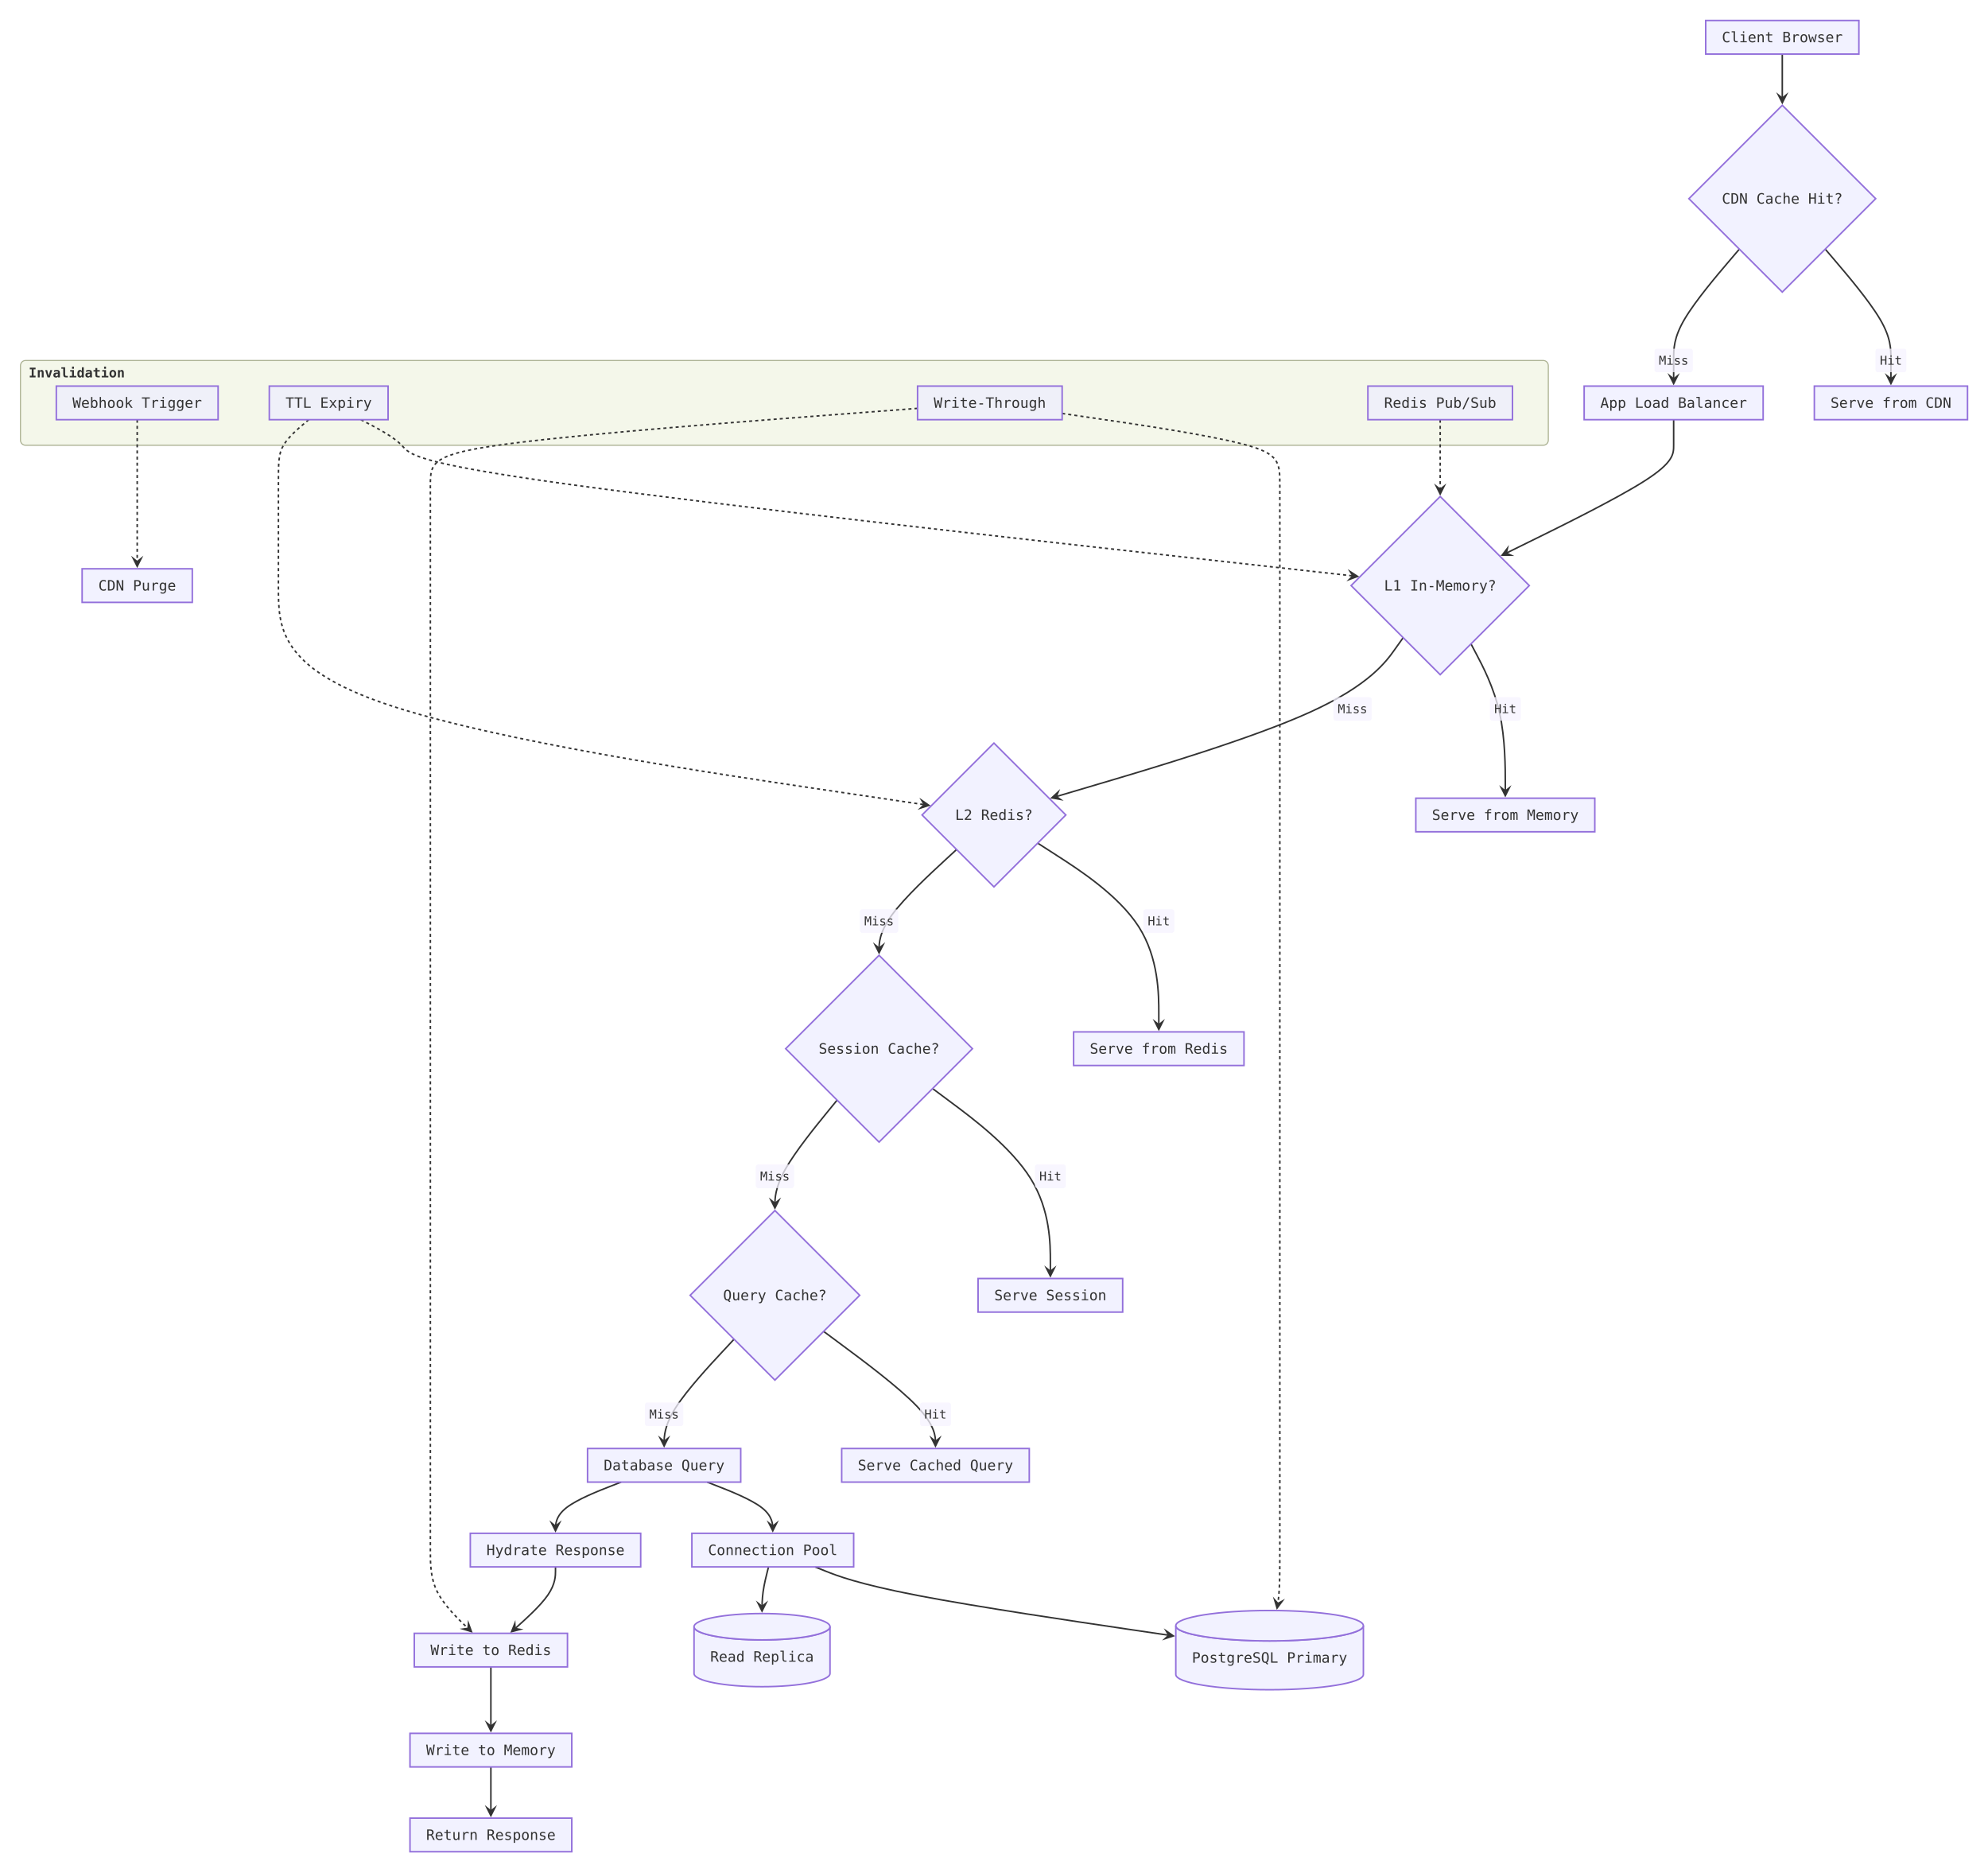
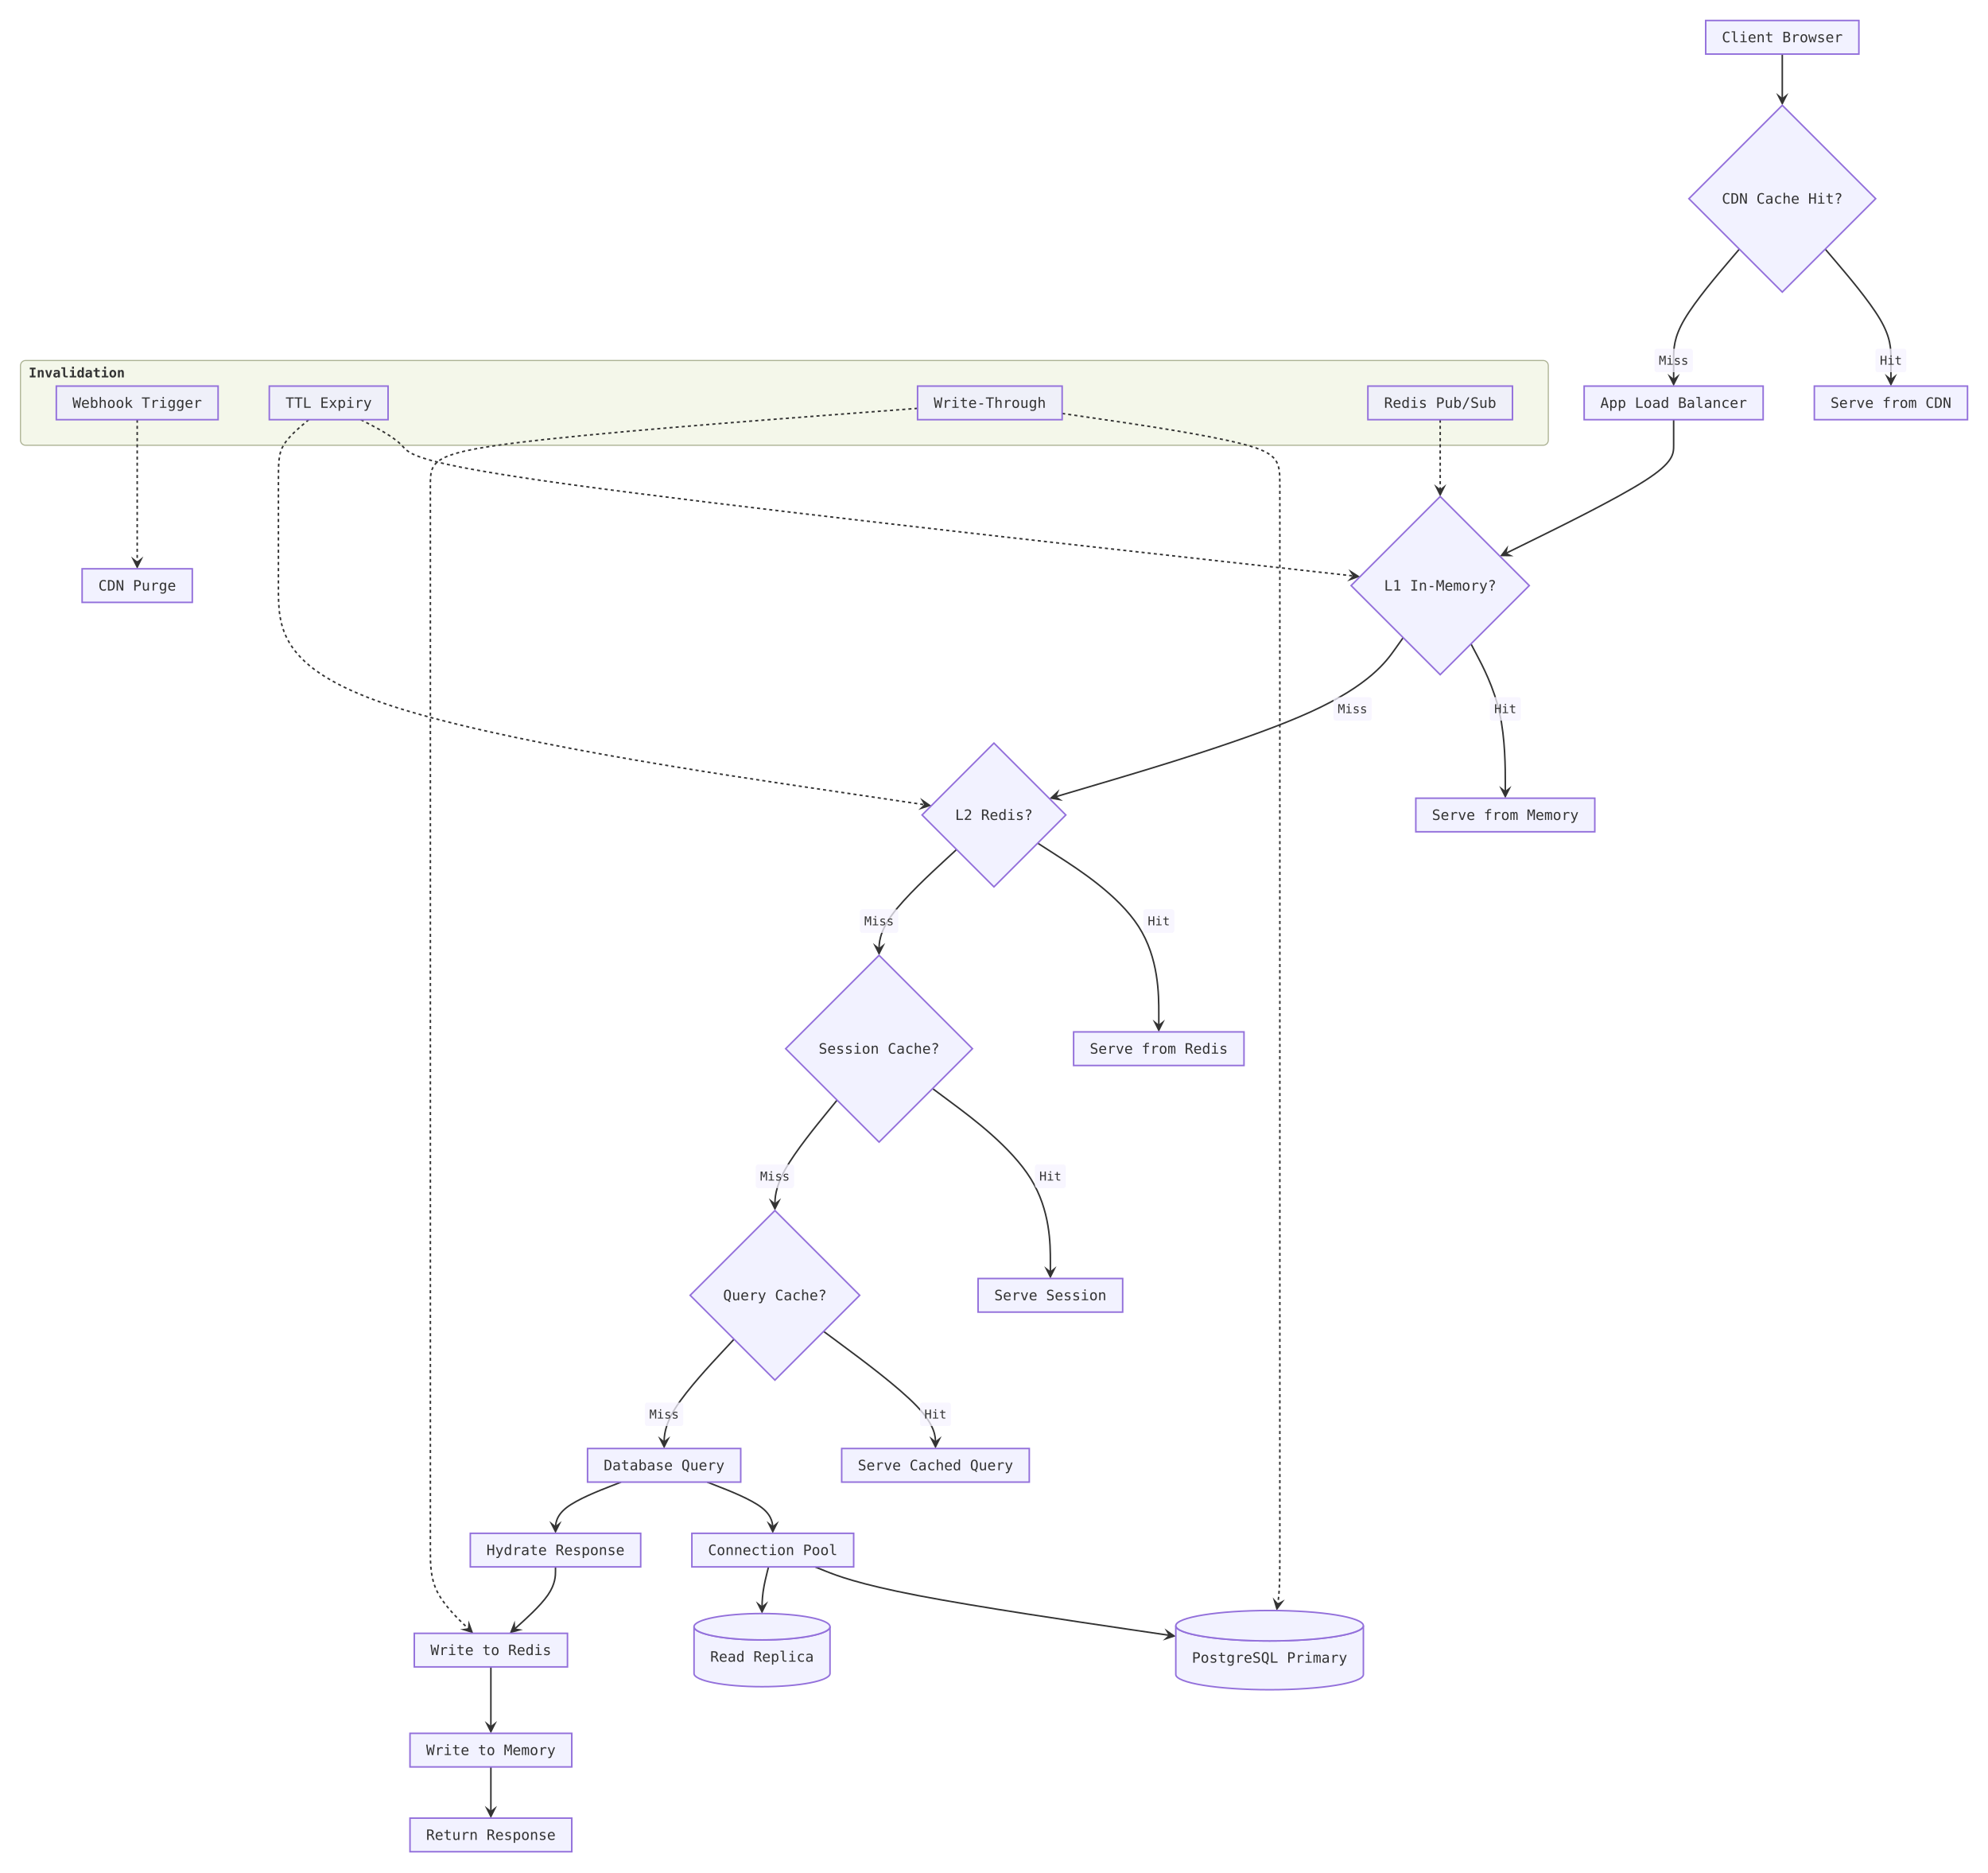
<svg xmlns="http://www.w3.org/2000/svg" viewBox="0 0 1941.5 1828.12" width="1941.5" height="1828.12">
  <defs>
    <marker id="arrow-point" viewBox="0 0 10 10" refX="8" refY="5" markerWidth="8" markerHeight="8" orient="auto-start-reverse">
      <path d="M10 5 L0 10 L4 5 L0 0 Z" fill="#333333" />
    </marker>
  </defs>
  <g transform="translate(20, 20)">
    <rect x="0" y="332" width="1492.1" height="82.8" rx="5" ry="5" fill="#ecf2dc99" stroke="#a8ae8e" stroke-width="1" />
    <text x="8" y="344" text-anchor="start" dominant-baseline="central" font-size="13px" font-family="'Intel One Mono', 'SF Mono', 'Cascadia Code', 'JetBrains Mono', 'Fira Code', 'Consolas', 'Menlo', monospace" fill="#333333" font-weight="bold">Invalidation</text>
-     <path d="M1720.6 32.8 L1720.6 36.97 C1720.6 41.13 1720.6 49.47 1720.6 57.8 C1720.6 66.13 1720.6 74.47 1720.6 78.63 L1720.6 79.65" fill="none" stroke="#333333" stroke-width="1.5" marker-end="url(#arrow-point)" />
-     <path d="M1762.54 223.26 L1773.24 235.81 C1783.93 248.37 1805.31 273.49 1816.01 291.61 C1826.7 309.73 1826.7 320.87 1826.7 330.6 C1826.7 340.33 1826.7 348.67 1826.7 352.83 L1826.7 353.85" fill="none" stroke="#333333" stroke-width="1.5" marker-end="url(#arrow-point)" />
+     <path d="M1720.6 32.8 L1720.6 36.97 C1720.6 41.13 1720.6 49.47 1720.6 57.8 C1720.6 66.13 1720.6 74.47 1720.6 78.63 L1720.6 80.4" fill="none" stroke="#333333" stroke-width="1.5" marker-end="url(#arrow-point)" />
+     <path d="M1762.54 223.26 L1773.24 235.81 C1783.93 248.37 1805.31 273.49 1816.01 291.61 C1826.7 309.73 1826.7 320.87 1826.7 330.6 C1826.7 340.33 1826.7 348.67 1826.7 352.83 L1826.7 354.6" fill="none" stroke="#333333" stroke-width="1.5" marker-end="url(#arrow-point)" />
    <rect x="1811.9" y="320.8" width="29.6" height="22.4" rx="2" ry="2" fill="#f5f3ffbf" stroke="#f5f3ffbf" stroke-width="0.5" />
    <text x="1826.7" y="332" text-anchor="middle" dominant-baseline="central" font-size="12px" font-family="'Intel One Mono', 'SF Mono', 'Cascadia Code', 'JetBrains Mono', 'Fira Code', 'Consolas', 'Menlo', monospace" fill="#333333">Hit</text>
-     <path d="M1678.66 223.26 L1667.96 235.81 C1657.27 248.37 1635.89 273.49 1625.19 291.61 C1614.5 309.73 1614.5 320.87 1614.5 330.6 C1614.5 340.33 1614.5 348.67 1614.5 352.83 L1614.5 353.85" fill="none" stroke="#333333" stroke-width="1.5" marker-end="url(#arrow-point)" />
+     <path d="M1678.66 223.26 L1667.96 235.81 C1657.27 248.37 1635.89 273.49 1625.19 291.61 C1614.5 309.73 1614.5 320.87 1614.5 330.6 C1614.5 340.33 1614.5 348.67 1614.5 352.83 L1614.5 354.6" fill="none" stroke="#333333" stroke-width="1.5" marker-end="url(#arrow-point)" />
    <rect x="1596.1" y="320.8" width="36.8" height="22.4" rx="2" ry="2" fill="#f5f3ffbf" stroke="#f5f3ffbf" stroke-width="0.5" />
    <text x="1614.5" y="332" text-anchor="middle" dominant-baseline="central" font-size="12px" font-family="'Intel One Mono', 'SF Mono', 'Cascadia Code', 'JetBrains Mono', 'Fira Code', 'Consolas', 'Menlo', monospace" fill="#333333">Miss</text>
-     <path d="M1614.5 389.8 L1614.5 393.97 C1614.5 398.13 1614.5 406.47 1614.5 414.8 C1614.5 423.13 1614.5 431.47 1586.22 449.52 C1557.95 467.58 1501.39 495.36 1473.12 509.25 L1447.67 521.75" fill="none" stroke="#333333" stroke-width="1.5" marker-end="url(#arrow-point)" />
-     <path d="M1416.57 608.73 L1422.16 619.31 C1427.75 629.89 1438.92 651.04 1444.51 676.15 C1450.1 701.27 1450.1 730.33 1450.1 744.87 L1450.1 756.25" fill="none" stroke="#333333" stroke-width="1.5" marker-end="url(#arrow-point)" />
+     <path d="M1614.5 389.8 L1614.5 393.97 C1614.5 398.13 1614.5 406.47 1614.5 414.8 C1614.5 423.13 1614.5 431.47 1586.22 449.52 C1557.95 467.58 1501.39 495.36 1473.12 509.25 L1447 522.08" fill="none" stroke="#333333" stroke-width="1.5" marker-end="url(#arrow-point)" />
+     <path d="M1416.57 608.73 L1422.16 619.31 C1427.75 629.89 1438.92 651.04 1444.51 676.15 C1450.1 701.27 1450.1 730.33 1450.1 744.87 L1450.1 757" fill="none" stroke="#333333" stroke-width="1.5" marker-end="url(#arrow-point)" />
    <rect x="1435.3" y="661" width="29.6" height="22.4" rx="2" ry="2" fill="#f5f3ffbf" stroke="#f5f3ffbf" stroke-width="0.5" />
    <text x="1450.1" y="672.2" text-anchor="middle" dominant-baseline="central" font-size="12px" font-family="'Intel One Mono', 'SF Mono', 'Cascadia Code', 'JetBrains Mono', 'Fira Code', 'Consolas', 'Menlo', monospace" fill="#333333">Hit</text>
-     <path d="M1350.35 602.65 L1342.11 614.24 C1333.87 625.83 1317.38 649.02 1259.8 675.2 C1202.22 701.39 1103.55 730.58 1054.21 745.18 L1007.89 758.88" fill="none" stroke="#333333" stroke-width="1.5" marker-end="url(#arrow-point)" />
+     <path d="M1350.35 602.65 L1342.11 614.24 C1333.87 625.83 1317.38 649.02 1259.8 675.2 C1202.22 701.39 1103.55 730.58 1054.21 745.18 L1007.18 759.09" fill="none" stroke="#333333" stroke-width="1.5" marker-end="url(#arrow-point)" />
    <rect x="1282.5" y="661" width="36.8" height="22.4" rx="2" ry="2" fill="#f5f3ffbf" stroke="#f5f3ffbf" stroke-width="0.5" />
    <text x="1300.9" y="672.2" text-anchor="middle" dominant-baseline="central" font-size="12px" font-family="'Intel One Mono', 'SF Mono', 'Cascadia Code', 'JetBrains Mono', 'Fira Code', 'Consolas', 'Menlo', monospace" fill="#333333">Miss</text>
-     <path d="M993.41 803.29 L1013.13 815.97 C1032.84 828.66 1072.27 854.03 1091.99 884.75 C1111.7 915.47 1111.7 951.53 1111.7 969.57 L1111.7 984.45" fill="none" stroke="#333333" stroke-width="1.5" marker-end="url(#arrow-point)" />
+     <path d="M993.41 803.29 L1013.13 815.97 C1032.84 828.66 1072.27 854.03 1091.99 884.75 C1111.7 915.47 1111.7 951.53 1111.7 969.57 L1111.7 985.2" fill="none" stroke="#333333" stroke-width="1.5" marker-end="url(#arrow-point)" />
    <rect x="1096.9" y="868.2" width="29.6" height="22.4" rx="2" ry="2" fill="#f5f3ffbf" stroke="#f5f3ffbf" stroke-width="0.5" />
    <text x="1111.7" y="879.4" text-anchor="middle" dominant-baseline="central" font-size="12px" font-family="'Intel One Mono', 'SF Mono', 'Cascadia Code', 'JetBrains Mono', 'Fira Code', 'Consolas', 'Menlo', monospace" fill="#333333">Hit</text>
-     <path d="M914.2 809.5 L901.58 821.15 C888.97 832.8 863.73 856.1 851.12 873.32 C838.5 890.53 838.5 901.67 838.5 907.23 L838.5 909.65" fill="none" stroke="#333333" stroke-width="1.5" marker-end="url(#arrow-point)" />
+     <path d="M914.2 809.5 L901.58 821.15 C888.97 832.8 863.73 856.1 851.12 873.32 C838.5 890.53 838.5 901.67 838.5 907.23 L838.5 910.4" fill="none" stroke="#333333" stroke-width="1.5" marker-end="url(#arrow-point)" />
    <rect x="820.1" y="868.2" width="36.8" height="22.4" rx="2" ry="2" fill="#f5f3ffbf" stroke="#f5f3ffbf" stroke-width="0.5" />
    <text x="838.5" y="879.4" text-anchor="middle" dominant-baseline="central" font-size="12px" font-family="'Intel One Mono', 'SF Mono', 'Cascadia Code', 'JetBrains Mono', 'Fira Code', 'Consolas', 'Menlo', monospace" fill="#333333">Miss</text>
-     <path d="M890.77 1042.93 L909.94 1057.21 C929.11 1071.49 967.46 1100.04 986.63 1130.95 C1005.8 1161.87 1005.8 1195.13 1005.8 1211.77 L1005.8 1225.25" fill="none" stroke="#333333" stroke-width="1.5" marker-end="url(#arrow-point)" />
+     <path d="M890.77 1042.93 L909.94 1057.21 C929.11 1071.49 967.46 1100.04 986.63 1130.95 C1005.8 1161.87 1005.8 1195.13 1005.8 1211.77 L1005.8 1226" fill="none" stroke="#333333" stroke-width="1.5" marker-end="url(#arrow-point)" />
    <rect x="991" y="1117.4" width="29.6" height="22.4" rx="2" ry="2" fill="#f5f3ffbf" stroke="#f5f3ffbf" stroke-width="0.5" />
    <text x="1005.8" y="1128.6" text-anchor="middle" dominant-baseline="central" font-size="12px" font-family="'Intel One Mono', 'SF Mono', 'Cascadia Code', 'JetBrains Mono', 'Fira Code', 'Consolas', 'Menlo', monospace" fill="#333333">Hit</text>
-     <path d="M797.51 1054.21 L787.4 1066.61 C777.28 1079.01 757.04 1103.8 746.92 1121.77 C736.8 1139.73 736.8 1150.87 736.8 1156.43 L736.8 1158.85" fill="none" stroke="#333333" stroke-width="1.5" marker-end="url(#arrow-point)" />
+     <path d="M797.51 1054.21 L787.4 1066.61 C777.28 1079.01 757.04 1103.8 746.92 1121.77 C736.8 1139.73 736.8 1150.87 736.8 1156.43 L736.8 1159.6" fill="none" stroke="#333333" stroke-width="1.5" marker-end="url(#arrow-point)" />
    <rect x="718.4" y="1117.4" width="36.8" height="22.4" rx="2" ry="2" fill="#f5f3ffbf" stroke="#f5f3ffbf" stroke-width="0.5" />
    <text x="736.8" y="1128.6" text-anchor="middle" dominant-baseline="central" font-size="12px" font-family="'Intel One Mono', 'SF Mono', 'Cascadia Code', 'JetBrains Mono', 'Fira Code', 'Consolas', 'Menlo', monospace" fill="#333333">Miss</text>
-     <path d="M784.36 1280.04 L802.56 1293.54 C820.77 1307.03 857.19 1334.01 875.39 1353.07 C893.6 1372.13 893.6 1383.27 893.6 1388.83 L893.6 1391.25" fill="none" stroke="#333333" stroke-width="1.5" marker-end="url(#arrow-point)" />
+     <path d="M784.36 1280.04 L802.56 1293.54 C820.77 1307.03 857.19 1334.01 875.39 1353.07 C893.6 1372.13 893.6 1383.27 893.6 1388.83 L893.6 1392" fill="none" stroke="#333333" stroke-width="1.5" marker-end="url(#arrow-point)" />
    <rect x="878.8" y="1349.8" width="29.6" height="22.4" rx="2" ry="2" fill="#f5f3ffbf" stroke="#f5f3ffbf" stroke-width="0.5" />
    <text x="893.6" y="1361" text-anchor="middle" dominant-baseline="central" font-size="12px" font-family="'Intel One Mono', 'SF Mono', 'Cascadia Code', 'JetBrains Mono', 'Fira Code', 'Consolas', 'Menlo', monospace" fill="#333333">Hit</text>
-     <path d="M696.88 1287.68 L685.5 1299.9 C674.12 1312.12 651.36 1336.56 639.98 1354.35 C628.6 1372.13 628.6 1383.27 628.6 1388.83 L628.6 1391.25" fill="none" stroke="#333333" stroke-width="1.5" marker-end="url(#arrow-point)" />
+     <path d="M696.88 1287.68 L685.5 1299.9 C674.12 1312.12 651.36 1336.56 639.98 1354.35 C628.6 1372.13 628.6 1383.27 628.6 1388.83 L628.6 1392" fill="none" stroke="#333333" stroke-width="1.5" marker-end="url(#arrow-point)" />
    <rect x="610.2" y="1349.8" width="36.8" height="22.4" rx="2" ry="2" fill="#f5f3ffbf" stroke="#f5f3ffbf" stroke-width="0.5" />
    <text x="628.6" y="1361" text-anchor="middle" dominant-baseline="central" font-size="12px" font-family="'Intel One Mono', 'SF Mono', 'Cascadia Code', 'JetBrains Mono', 'Fira Code', 'Consolas', 'Menlo', monospace" fill="#333333">Miss</text>
-     <path d="M670.63 1427.2 L681.31 1431.37 C691.99 1435.53 713.34 1443.87 724.02 1452.2 C734.7 1460.53 734.7 1468.87 734.7 1473.03 L734.7 1474.05" fill="none" stroke="#333333" stroke-width="1.5" marker-end="url(#arrow-point)" />
-     <path d="M775.9 1510 L786.37 1514.17 C796.83 1518.33 817.77 1526.67 876.5 1537.96 C935.23 1549.25 1031.77 1563.49 1080.03 1570.62 L1125.18 1577.28" fill="none" stroke="#333333" stroke-width="1.5" marker-end="url(#arrow-point)" />
-     <path d="M730.54 1510 L729.48 1514.17 C728.43 1518.33 726.31 1526.67 725.26 1534.26 C724.2 1541.85 724.2 1548.7 724.2 1552.12 L724.2 1552.39" fill="none" stroke="#333333" stroke-width="1.5" marker-end="url(#arrow-point)" />
-     <path d="M586.57 1427.2 L575.89 1431.37 C565.21 1435.53 543.86 1443.87 533.18 1452.2 C522.5 1460.53 522.5 1468.87 522.5 1473.03 L522.5 1474.05" fill="none" stroke="#333333" stroke-width="1.5" marker-end="url(#arrow-point)" />
-     <path d="M522.5 1510 L522.5 1514.17 C522.5 1518.33 522.5 1526.67 515.05 1537.48 C507.6 1548.29 492.7 1561.57 485.24 1568.22 L480.14 1572.76" fill="none" stroke="#333333" stroke-width="1.5" marker-end="url(#arrow-point)" />
-     <path d="M459.4 1607.66 L459.4 1614.3 C459.4 1620.95 459.4 1634.23 459.4 1645.04 C459.4 1655.85 459.4 1664.19 459.4 1668.35 L459.4 1669.37" fill="none" stroke="#333333" stroke-width="1.5" marker-end="url(#arrow-point)" />
-     <path d="M459.4 1705.32 L459.4 1709.49 C459.4 1713.65 459.4 1721.99 459.4 1730.32 C459.4 1738.65 459.4 1746.99 459.4 1751.15 L459.4 1752.17" fill="none" stroke="#333333" stroke-width="1.5" marker-end="url(#arrow-point)" />
-     <path d="M114 389.8 L114 393.97 C114 398.13 114 406.47 114 414.8 C114 423.13 114 431.47 114 451.57 C114 471.67 114 503.53 114 519.47 L114 532.25" fill="none" stroke="#333333" stroke-width="1.5" stroke-dasharray="3 3" marker-end="url(#arrow-point)" />
-     <path d="M332.41 389.8 L340.39 393.97 C348.38 398.13 364.34 406.47 372.32 414.8 C380.3 423.13 380.3 431.47 534.95 452.85 C689.6 474.23 998.91 508.66 1153.56 525.87 L1305.08 542.74" fill="none" stroke="#333333" stroke-width="1.5" stroke-dasharray="3 3" marker-end="url(#arrow-point)" />
-     <path d="M281.55 389.8 L276.61 393.97 C271.67 398.13 261.78 406.47 256.84 414.8 C251.9 423.13 251.9 431.47 251.9 454.3 C251.9 477.13 251.9 514.47 251.9 553.2 C251.9 591.93 251.9 632.07 358.18 667.89 C464.45 703.71 677.01 735.22 783.29 750.98 L886.45 766.27" fill="none" stroke="#333333" stroke-width="1.5" stroke-dasharray="3 3" marker-end="url(#arrow-point)" />
-     <path d="M1017.3 383.72 L1052.73 388.9 C1088.17 394.08 1159.03 404.44 1194.47 413.79 C1229.9 423.13 1229.9 431.47 1229.9 454.3 C1229.9 477.13 1229.9 514.47 1229.9 553.2 C1229.9 591.93 1229.9 632.07 1229.9 669.4 C1229.9 706.73 1229.9 741.27 1229.9 775.8 C1229.9 810.33 1229.9 844.87 1229.9 882.9 C1229.9 920.93 1229.9 962.47 1229.9 1004 C1229.9 1045.53 1229.9 1087.07 1229.9 1127.2 C1229.9 1167.33 1229.9 1206.07 1229.9 1244.8 C1229.9 1283.53 1229.9 1322.27 1229.9 1349.93 C1229.9 1377.6 1229.9 1394.2 1229.9 1409.4 C1229.9 1424.6 1229.9 1438.4 1229.9 1452.2 C1229.9 1466 1229.9 1479.8 1229.9 1493.6 C1229.9 1507.4 1229.9 1521.2 1229.38 1531.04 C1228.86 1540.87 1227.81 1546.74 1227.32 1549.51" fill="none" stroke="#333333" stroke-width="1.5" stroke-dasharray="3 3" marker-end="url(#arrow-point)" />
-     <path d="M876.1 378.75 L796.8 384.76 C717.5 390.77 558.9 402.78 479.6 412.96 C400.3 423.13 400.3 431.47 400.3 454.3 C400.3 477.13 400.3 514.47 400.3 553.2 C400.3 591.93 400.3 632.07 400.3 669.4 C400.3 706.73 400.3 741.27 400.3 775.8 C400.3 810.33 400.3 844.87 400.3 882.9 C400.3 920.93 400.3 962.47 400.3 1004 C400.3 1045.53 400.3 1087.07 400.3 1127.2 C400.3 1167.33 400.3 1206.07 400.3 1244.8 C400.3 1283.53 400.3 1322.27 400.3 1349.93 C400.3 1377.6 400.3 1394.2 400.3 1409.4 C400.3 1424.6 400.3 1438.4 400.3 1452.2 C400.3 1466 400.3 1479.8 400.3 1493.6 C400.3 1507.4 400.3 1521.2 407.28 1534.74 C414.26 1548.29 428.21 1561.57 435.19 1568.22 L439.89 1572.69" fill="none" stroke="#333333" stroke-width="1.5" stroke-dasharray="3 3" marker-end="url(#arrow-point)" />
-     <path d="M1386.5 389.8 L1386.5 393.97 C1386.5 398.13 1386.5 406.47 1386.5 414.8 C1386.5 423.13 1386.5 431.47 1386.5 439.8 C1386.5 448.13 1386.5 456.47 1386.5 460.63 L1386.5 461.65" fill="none" stroke="#333333" stroke-width="1.5" stroke-dasharray="3 3" marker-end="url(#arrow-point)" />
+     <path d="M670.63 1427.2 L681.31 1431.37 C691.99 1435.53 713.34 1443.87 724.02 1452.2 C734.7 1460.53 734.7 1468.87 734.7 1473.03 L734.7 1474.8" fill="none" stroke="#333333" stroke-width="1.5" marker-end="url(#arrow-point)" />
+     <path d="M775.9 1510 L786.37 1514.17 C796.83 1518.33 817.77 1526.67 876.5 1537.96 C935.23 1549.25 1031.77 1563.49 1080.03 1570.62 L1125.93 1577.39" fill="none" stroke="#333333" stroke-width="1.5" marker-end="url(#arrow-point)" />
+     <path d="M730.54 1510 L729.48 1514.17 C728.43 1518.33 726.31 1526.67 725.26 1534.26 C724.2 1541.85 724.2 1548.7 724.2 1552.12 L724.2 1553.14" fill="none" stroke="#333333" stroke-width="1.5" marker-end="url(#arrow-point)" />
+     <path d="M586.57 1427.2 L575.89 1431.37 C565.21 1435.53 543.86 1443.87 533.18 1452.2 C522.5 1460.53 522.5 1468.87 522.5 1473.03 L522.5 1474.8" fill="none" stroke="#333333" stroke-width="1.5" marker-end="url(#arrow-point)" />
+     <path d="M522.5 1510 L522.5 1514.17 C522.5 1518.33 522.5 1526.67 515.05 1537.48 C507.6 1548.29 492.7 1561.57 485.24 1568.22 L479.59 1573.26" fill="none" stroke="#333333" stroke-width="1.5" marker-end="url(#arrow-point)" />
+     <path d="M459.4 1607.66 L459.4 1614.3 C459.4 1620.95 459.4 1634.23 459.4 1645.04 C459.4 1655.85 459.4 1664.19 459.4 1668.35 L459.4 1670.12" fill="none" stroke="#333333" stroke-width="1.5" marker-end="url(#arrow-point)" />
+     <path d="M459.4 1705.32 L459.4 1709.49 C459.4 1713.65 459.4 1721.99 459.4 1730.32 C459.4 1738.65 459.4 1746.99 459.4 1751.15 L459.4 1752.92" fill="none" stroke="#333333" stroke-width="1.5" marker-end="url(#arrow-point)" />
+     <path d="M114 389.8 L114 393.97 C114 398.13 114 406.47 114 414.8 C114 423.13 114 431.47 114 451.57 C114 471.67 114 503.53 114 519.47 L114 533" fill="none" stroke="#333333" stroke-width="1.5" stroke-dasharray="3 3" marker-end="url(#arrow-point)" />
+     <path d="M332.41 389.8 L340.39 393.97 C348.38 398.13 364.34 406.47 372.32 414.8 C380.3 423.13 380.3 431.47 534.95 452.85 C689.6 474.23 998.91 508.66 1153.56 525.87 L1305.83 542.82" fill="none" stroke="#333333" stroke-width="1.5" stroke-dasharray="3 3" marker-end="url(#arrow-point)" />
+     <path d="M281.55 389.8 L276.61 393.97 C271.67 398.13 261.78 406.47 256.84 414.8 C251.9 423.13 251.9 431.47 251.9 454.3 C251.9 477.13 251.9 514.47 251.9 553.2 C251.9 591.93 251.9 632.07 358.18 667.89 C464.45 703.71 677.01 735.22 783.29 750.98 L887.19 766.38" fill="none" stroke="#333333" stroke-width="1.5" stroke-dasharray="3 3" marker-end="url(#arrow-point)" />
+     <path d="M1017.3 383.72 L1052.73 388.9 C1088.17 394.08 1159.03 404.44 1194.47 413.79 C1229.9 423.13 1229.9 431.47 1229.9 454.3 C1229.9 477.13 1229.9 514.47 1229.9 553.2 C1229.9 591.93 1229.9 632.07 1229.9 669.4 C1229.9 706.73 1229.9 741.27 1229.9 775.8 C1229.9 810.33 1229.9 844.87 1229.9 882.9 C1229.9 920.93 1229.9 962.47 1229.9 1004 C1229.9 1045.53 1229.9 1087.07 1229.9 1127.2 C1229.9 1167.33 1229.9 1206.07 1229.9 1244.8 C1229.9 1283.53 1229.9 1322.27 1229.9 1349.93 C1229.9 1377.6 1229.9 1394.2 1229.9 1409.4 C1229.9 1424.6 1229.9 1438.4 1229.9 1452.2 C1229.9 1466 1229.9 1479.8 1229.9 1493.6 C1229.9 1507.4 1229.9 1521.2 1229.38 1531.04 C1228.86 1540.87 1227.81 1546.74 1227.29 1549.68 L1227.19 1550.25" fill="none" stroke="#333333" stroke-width="1.5" stroke-dasharray="3 3" marker-end="url(#arrow-point)" />
+     <path d="M876.1 378.75 L796.8 384.76 C717.5 390.77 558.9 402.78 479.6 412.96 C400.3 423.13 400.3 431.47 400.3 454.3 C400.3 477.13 400.3 514.47 400.3 553.2 C400.3 591.93 400.3 632.07 400.3 669.4 C400.3 706.73 400.3 741.27 400.3 775.8 C400.3 810.33 400.3 844.87 400.3 882.9 C400.3 920.93 400.3 962.47 400.3 1004 C400.3 1045.53 400.3 1087.07 400.3 1127.2 C400.3 1167.33 400.3 1206.07 400.3 1244.8 C400.3 1283.53 400.3 1322.27 400.3 1349.93 C400.3 1377.6 400.3 1394.2 400.3 1409.4 C400.3 1424.6 400.3 1438.4 400.3 1452.2 C400.3 1466 400.3 1479.8 400.3 1493.6 C400.3 1507.4 400.3 1521.2 407.28 1534.74 C414.26 1548.29 428.21 1561.57 435.19 1568.22 L440.43 1573.21" fill="none" stroke="#333333" stroke-width="1.5" stroke-dasharray="3 3" marker-end="url(#arrow-point)" />
+     <path d="M1386.5 389.8 L1386.5 393.97 C1386.5 398.13 1386.5 406.47 1386.5 414.8 C1386.5 423.13 1386.5 431.47 1386.5 439.8 C1386.5 448.13 1386.5 456.47 1386.5 460.63 L1386.5 462.4" fill="none" stroke="#333333" stroke-width="1.5" stroke-dasharray="3 3" marker-end="url(#arrow-point)" />
    <rect x="1645.8" y="0" width="149.6" height="32.8" fill="#ececffb2" stroke="#9370db" stroke-width="1.5" />
    <text x="1720.6" y="16.4" text-anchor="middle" dominant-baseline="central" font-size="14px" font-family="'Intel One Mono', 'SF Mono', 'Cascadia Code', 'JetBrains Mono', 'Fira Code', 'Consolas', 'Menlo', monospace" fill="#333333">Client Browser</text>
    <polygon points="1720.6,82.8 1811.8,174 1720.6,265.2 1629.4,174" fill="#ececffb2" stroke="#9370db" stroke-width="1.5" />
    <text x="1720.6" y="174" text-anchor="middle" dominant-baseline="central" font-size="14px" font-family="'Intel One Mono', 'SF Mono', 'Cascadia Code', 'JetBrains Mono', 'Fira Code', 'Consolas', 'Menlo', monospace" fill="#333333">CDN Cache Hit?</text>
    <rect x="1751.9" y="357" width="149.6" height="32.8" fill="#ececffb2" stroke="#9370db" stroke-width="1.5" />
    <text x="1826.7" y="373.4" text-anchor="middle" dominant-baseline="central" font-size="14px" font-family="'Intel One Mono', 'SF Mono', 'Cascadia Code', 'JetBrains Mono', 'Fira Code', 'Consolas', 'Menlo', monospace" fill="#333333">Serve from CDN</text>
    <rect x="1527.1" y="357" width="174.8" height="32.8" fill="#ececffb2" stroke="#9370db" stroke-width="1.5" />
    <text x="1614.5" y="373.4" text-anchor="middle" dominant-baseline="central" font-size="14px" font-family="'Intel One Mono', 'SF Mono', 'Cascadia Code', 'JetBrains Mono', 'Fira Code', 'Consolas', 'Menlo', monospace" fill="#333333">App Load Balancer</text>
    <polygon points="1386.5,464.8 1473.5,551.8 1386.5,638.8 1299.5,551.8" fill="#ececffb2" stroke="#9370db" stroke-width="1.5" />
    <text x="1386.5" y="551.8" text-anchor="middle" dominant-baseline="central" font-size="14px" font-family="'Intel One Mono', 'SF Mono', 'Cascadia Code', 'JetBrains Mono', 'Fira Code', 'Consolas', 'Menlo', monospace" fill="#333333">L1 In-Memory?</text>
    <rect x="1362.7" y="759.4" width="174.8" height="32.8" fill="#ececffb2" stroke="#9370db" stroke-width="1.5" />
    <text x="1450.1" y="775.8" text-anchor="middle" dominant-baseline="central" font-size="14px" font-family="'Intel One Mono', 'SF Mono', 'Cascadia Code', 'JetBrains Mono', 'Fira Code', 'Consolas', 'Menlo', monospace" fill="#333333">Serve from Memory</text>
    <polygon points="950.7,705.6 1020.9,775.8 950.7,846 880.5,775.8" fill="#ececffb2" stroke="#9370db" stroke-width="1.5" />
    <text x="950.7" y="775.8" text-anchor="middle" dominant-baseline="central" font-size="14px" font-family="'Intel One Mono', 'SF Mono', 'Cascadia Code', 'JetBrains Mono', 'Fira Code', 'Consolas', 'Menlo', monospace" fill="#333333">L2 Redis?</text>
    <rect x="1028.5" y="987.6" width="166.4" height="32.8" fill="#ececffb2" stroke="#9370db" stroke-width="1.5" />
    <text x="1111.7" y="1004" text-anchor="middle" dominant-baseline="central" font-size="14px" font-family="'Intel One Mono', 'SF Mono', 'Cascadia Code', 'JetBrains Mono', 'Fira Code', 'Consolas', 'Menlo', monospace" fill="#333333">Serve from Redis</text>
    <polygon points="838.5,912.8 929.7,1004 838.5,1095.2 747.3,1004" fill="#ececffb2" stroke="#9370db" stroke-width="1.5" />
    <text x="838.5" y="1004" text-anchor="middle" dominant-baseline="central" font-size="14px" font-family="'Intel One Mono', 'SF Mono', 'Cascadia Code', 'JetBrains Mono', 'Fira Code', 'Consolas', 'Menlo', monospace" fill="#333333">Session Cache?</text>
    <rect x="935.2" y="1228.4" width="141.2" height="32.8" fill="#ececffb2" stroke="#9370db" stroke-width="1.5" />
    <text x="1005.8" y="1244.8" text-anchor="middle" dominant-baseline="central" font-size="14px" font-family="'Intel One Mono', 'SF Mono', 'Cascadia Code', 'JetBrains Mono', 'Fira Code', 'Consolas', 'Menlo', monospace" fill="#333333">Serve Session</text>
    <polygon points="736.8,1162 819.6,1244.8 736.8,1327.6 654,1244.8" fill="#ececffb2" stroke="#9370db" stroke-width="1.5" />
    <text x="736.8" y="1244.8" text-anchor="middle" dominant-baseline="central" font-size="14px" font-family="'Intel One Mono', 'SF Mono', 'Cascadia Code', 'JetBrains Mono', 'Fira Code', 'Consolas', 'Menlo', monospace" fill="#333333">Query Cache?</text>
    <rect x="802" y="1394.4" width="183.2" height="32.8" fill="#ececffb2" stroke="#9370db" stroke-width="1.5" />
    <text x="893.6" y="1410.8" text-anchor="middle" dominant-baseline="central" font-size="14px" font-family="'Intel One Mono', 'SF Mono', 'Cascadia Code', 'JetBrains Mono', 'Fira Code', 'Consolas', 'Menlo', monospace" fill="#333333">Serve Cached Query</text>
    <rect x="553.8" y="1394.4" width="149.6" height="32.8" fill="#ececffb2" stroke="#9370db" stroke-width="1.5" />
    <text x="628.6" y="1410.8" text-anchor="middle" dominant-baseline="central" font-size="14px" font-family="'Intel One Mono', 'SF Mono', 'Cascadia Code', 'JetBrains Mono', 'Fira Code', 'Consolas', 'Menlo', monospace" fill="#333333">Database Query</text>
    <rect x="655.7" y="1477.2" width="158" height="32.8" fill="#ececffb2" stroke="#9370db" stroke-width="1.5" />
    <text x="734.7" y="1493.6" text-anchor="middle" dominant-baseline="central" font-size="14px" font-family="'Intel One Mono', 'SF Mono', 'Cascadia Code', 'JetBrains Mono', 'Fira Code', 'Consolas', 'Menlo', monospace" fill="#333333">Connection Pool</text>
    <path d="M1128.3 1567.43 L1128.3 1615.09 A91.6 14.86 0 0 0 1311.5 1615.09 L1311.5 1567.43 A91.6 14.86 0 0 1 1128.3 1567.43" fill="#ececffb2" stroke="#9370db" stroke-width="1.5" />
    <path d="M1128.3 1567.43 A91.6 14.86 0 0 1 1311.5 1567.43 A91.6 14.86 0 0 1 1128.3 1567.43" fill="#ececffb2" stroke="#9370db" stroke-width="1.5" />
    <text x="1219.9" y="1598.69" text-anchor="middle" dominant-baseline="central" font-size="14px" font-family="'Intel One Mono', 'SF Mono', 'Cascadia Code', 'JetBrains Mono', 'Fira Code', 'Consolas', 'Menlo', monospace" fill="#333333">PostgreSQL Primary</text>
    <path d="M657.8 1568.42 L657.8 1614.1 A66.4 12.88 0 0 0 790.6 1614.1 L790.6 1568.42 A66.4 12.88 0 0 1 657.8 1568.42" fill="#ececffb2" stroke="#9370db" stroke-width="1.5" />
    <path d="M657.8 1568.42 A66.4 12.88 0 0 1 790.6 1568.42 A66.4 12.88 0 0 1 657.8 1568.42" fill="#ececffb2" stroke="#9370db" stroke-width="1.5" />
    <text x="724.2" y="1597.7" text-anchor="middle" dominant-baseline="central" font-size="14px" font-family="'Intel One Mono', 'SF Mono', 'Cascadia Code', 'JetBrains Mono', 'Fira Code', 'Consolas', 'Menlo', monospace" fill="#333333">Read Replica</text>
    <rect x="439.3" y="1477.2" width="166.4" height="32.8" fill="#ececffb2" stroke="#9370db" stroke-width="1.5" />
    <text x="522.5" y="1493.6" text-anchor="middle" dominant-baseline="central" font-size="14px" font-family="'Intel One Mono', 'SF Mono', 'Cascadia Code', 'JetBrains Mono', 'Fira Code', 'Consolas', 'Menlo', monospace" fill="#333333">Hydrate Response</text>
    <rect x="384.6" y="1574.86" width="149.6" height="32.8" fill="#ececffb2" stroke="#9370db" stroke-width="1.5" />
    <text x="459.4" y="1591.26" text-anchor="middle" dominant-baseline="central" font-size="14px" font-family="'Intel One Mono', 'SF Mono', 'Cascadia Code', 'JetBrains Mono', 'Fira Code', 'Consolas', 'Menlo', monospace" fill="#333333">Write to Redis</text>
    <rect x="380.4" y="1672.52" width="158" height="32.8" fill="#ececffb2" stroke="#9370db" stroke-width="1.5" />
    <text x="459.4" y="1688.92" text-anchor="middle" dominant-baseline="central" font-size="14px" font-family="'Intel One Mono', 'SF Mono', 'Cascadia Code', 'JetBrains Mono', 'Fira Code', 'Consolas', 'Menlo', monospace" fill="#333333">Write to Memory</text>
    <rect x="380.4" y="1755.32" width="158" height="32.8" fill="#ececffb2" stroke="#9370db" stroke-width="1.5" />
    <text x="459.4" y="1771.72" text-anchor="middle" dominant-baseline="central" font-size="14px" font-family="'Intel One Mono', 'SF Mono', 'Cascadia Code', 'JetBrains Mono', 'Fira Code', 'Consolas', 'Menlo', monospace" fill="#333333">Return Response</text>
    <rect x="35" y="357" width="158" height="32.8" fill="#ececffb2" stroke="#9370db" stroke-width="1.5" />
    <text x="114" y="373.4" text-anchor="middle" dominant-baseline="central" font-size="14px" font-family="'Intel One Mono', 'SF Mono', 'Cascadia Code', 'JetBrains Mono', 'Fira Code', 'Consolas', 'Menlo', monospace" fill="#333333">Webhook Trigger</text>
    <rect x="243" y="357" width="116" height="32.8" fill="#ececffb2" stroke="#9370db" stroke-width="1.5" />
    <text x="301" y="373.4" text-anchor="middle" dominant-baseline="central" font-size="14px" font-family="'Intel One Mono', 'SF Mono', 'Cascadia Code', 'JetBrains Mono', 'Fira Code', 'Consolas', 'Menlo', monospace" fill="#333333">TTL Expiry</text>
    <rect x="876.1" y="357" width="141.2" height="32.8" fill="#ececffb2" stroke="#9370db" stroke-width="1.5" />
    <text x="946.7" y="373.4" text-anchor="middle" dominant-baseline="central" font-size="14px" font-family="'Intel One Mono', 'SF Mono', 'Cascadia Code', 'JetBrains Mono', 'Fira Code', 'Consolas', 'Menlo', monospace" fill="#333333">Write-Through</text>
    <rect x="1315.9" y="357" width="141.2" height="32.8" fill="#ececffb2" stroke="#9370db" stroke-width="1.5" />
    <text x="1386.5" y="373.4" text-anchor="middle" dominant-baseline="central" font-size="14px" font-family="'Intel One Mono', 'SF Mono', 'Cascadia Code', 'JetBrains Mono', 'Fira Code', 'Consolas', 'Menlo', monospace" fill="#333333">Redis Pub/Sub</text>
    <rect x="60.2" y="535.4" width="107.6" height="32.8" fill="#ececffb2" stroke="#9370db" stroke-width="1.5" />
    <text x="114" y="551.8" text-anchor="middle" dominant-baseline="central" font-size="14px" font-family="'Intel One Mono', 'SF Mono', 'Cascadia Code', 'JetBrains Mono', 'Fira Code', 'Consolas', 'Menlo', monospace" fill="#333333">CDN Purge</text>
  </g>
</svg>
